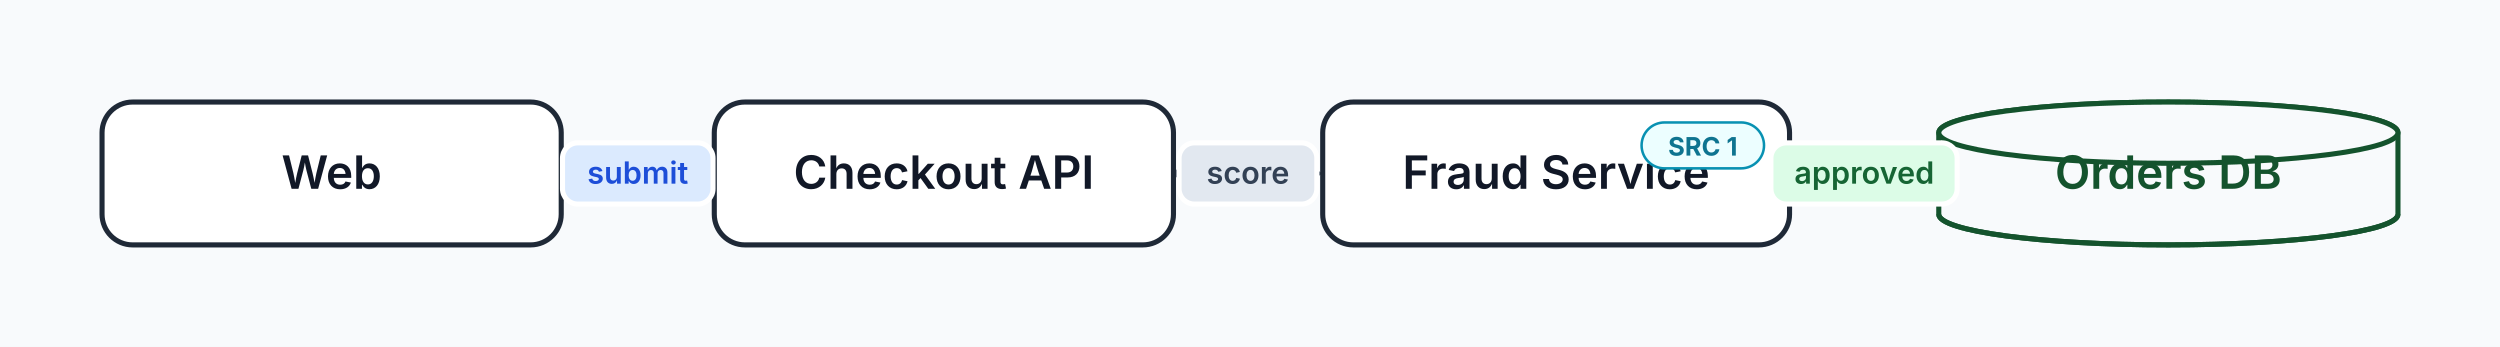
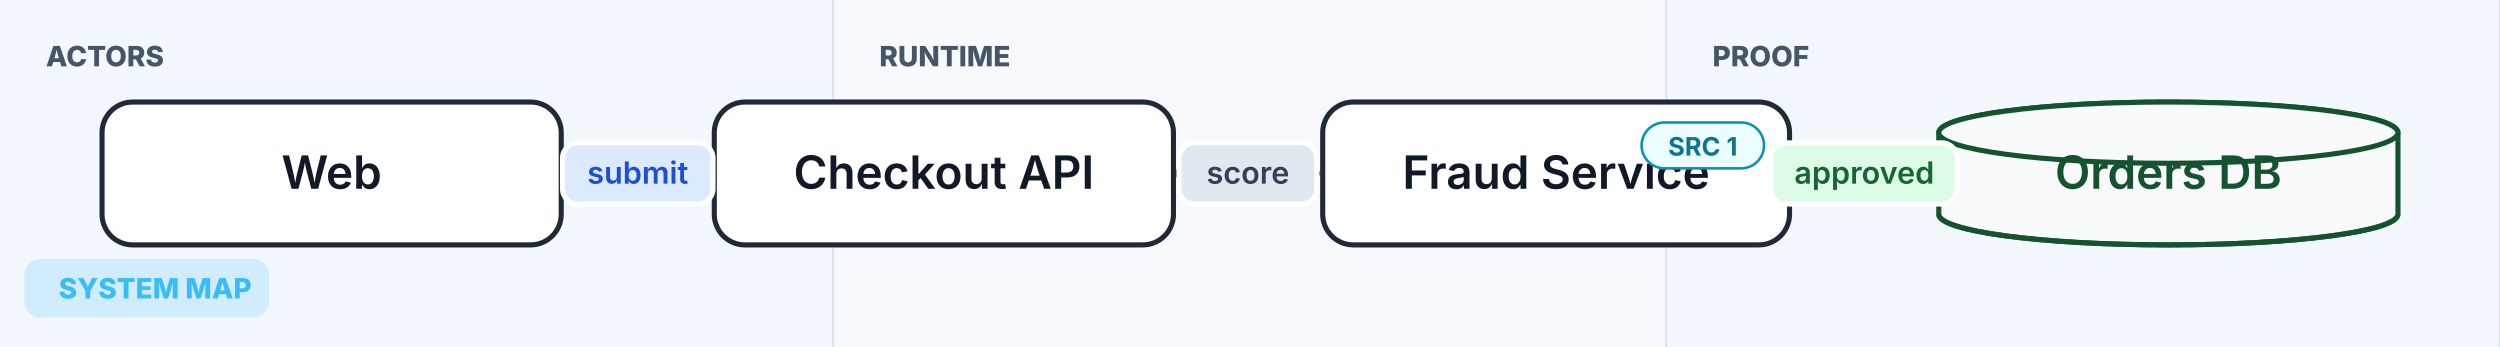
<svg xmlns="http://www.w3.org/2000/svg" width="980.0" height="136.0" viewBox="-10.0 92.0 980.0 136.0" role="img" aria-label="Checkout Platform Head">
  <defs>
    <pattern id="grid" width="120" height="80" patternUnits="userSpaceOnUse">
      <path d="M 120 0 L 0 0 0 80" fill="none" stroke="#e5e7eb" stroke-width="1" />
    </pattern>
  </defs>
  <rect x="-10.0" y="92.0" width="980.0" height="136.0" fill="#f8fafc" />
+   <g id="mode-backdrop">
+     <rect x="-10.0" y="92.0" width="326.7" height="136.0" fill="#eef6ff" opacity="0.55" />
+     <line x1="316.7" y1="92.0" x2="316.7" y2="228.0" stroke="#cbd5e1" stroke-width="1" opacity="0.7" />
+     <text x="8.0" y="118.0" font-family="Inter, ui-sans-serif, system-ui, -apple-system, BlinkMacSystemFont, 'Segoe UI', sans-serif" font-size="11" font-weight="800" fill="#475569">ACTORS</text>
+     <rect x="316.7" y="92.0" width="326.7" height="136.0" fill="#f6f8fb" opacity="0.55" />
+     <line x1="643.3" y1="92.0" x2="643.3" y2="228.0" stroke="#cbd5e1" stroke-width="1" opacity="0.7" />
+     <text x="334.7" y="118.0" font-family="Inter, ui-sans-serif, system-ui, -apple-system, BlinkMacSystemFont, 'Segoe UI', sans-serif" font-size="11" font-weight="800" fill="#475569">RUNTIME</text>
+     <rect x="643.3" y="92.0" width="326.7" height="136.0" fill="#eef6ff" opacity="0.55" />
+     <line x1="970.0" y1="92.0" x2="970.0" y2="228.0" stroke="#cbd5e1" stroke-width="1" opacity="0.7" />
+     <text x="661.3" y="118.0" font-family="Inter, ui-sans-serif, system-ui, -apple-system, BlinkMacSystemFont, 'Segoe UI', sans-serif" font-size="11" font-weight="800" fill="#475569">PROOF</text>
+     <rect x="0.0" y="194.0" width="95.0" height="22" rx="6" fill="#38bdf8" opacity="0.18" stroke="#38bdf8" stroke-width="1" />
+     <text x="13.0" y="209.0" font-family="Inter, ui-sans-serif, system-ui, -apple-system, BlinkMacSystemFont, 'Segoe UI', sans-serif" font-size="11" font-weight="800" fill="#38bdf8">SYSTEM MAP</text>
+   </g>
  <g id="arrows">
    <path d="M 210.0 160.0 L 270.0 160.0" fill="none" stroke="#2563eb" stroke-width="3" stroke-linejoin="round" stroke-linecap="round" />
    <polygon points="261.0,154.6 270.0,160.0 261.0,165.4" fill="#2563eb" />
    <path d="M 450.0 160.0 L 508.5 160.0" fill="none" stroke="#475569" stroke-width="3" stroke-linejoin="round" stroke-linecap="round" stroke-dasharray="6 6" />
    <polygon points="499.5,154.6 508.5,160.0 499.5,165.4" fill="#475569" />
    <path d="M 691.5 160.0 L 750.0 160.0" fill="none" stroke="#16a34a" stroke-width="3" stroke-linejoin="round" stroke-linecap="round" stroke-dasharray="10 8" />
    <polygon points="741.0,154.6 750.0,160.0 741.0,165.4" fill="#16a34a" />
  </g>
  <g id="nodes">
    <rect x="30.0" y="132.0" width="180.0" height="56.0" rx="12" fill="#ffffff" stroke="#1f2937" stroke-width="2" />
    <rect x="270.0" y="132.0" width="180.0" height="56.0" rx="12" fill="#ffffff" stroke="#1f2937" stroke-width="2" />
    <rect x="508.5" y="132.0" width="183.0" height="56.0" rx="12" fill="#ffffff" stroke="#1f2937" stroke-width="2" />
    <path d="M 750.0 144.0 A 90.0 12.0 0 0 1 930.0 144.0 L 930.0 176.0 A 90.0 12.0 0 0 1 750.0 176.0 Z" fill="#f8fafc" stroke="#14532d" stroke-width="2" />
    <ellipse cx="840.0" cy="144.0" rx="90.0" ry="12.0" fill="#f8fafc" stroke="#14532d" stroke-width="2" />
    <path d="M 750.0 176.0 A 90.0 12.0 0 0 0 930.0 176.0" fill="none" stroke="#14532d" stroke-width="2" />
  </g>
  <g id="labels">
    <rect x="210.5" y="148.0" width="59.0" height="24.0" rx="6" fill="#dbeafe" stroke="#ffffff" stroke-width="2" />
    <text x="240.0" y="164.0" text-anchor="middle" font-family="Inter, ui-sans-serif, system-ui, -apple-system, BlinkMacSystemFont, 'Segoe UI', sans-serif" font-size="12" font-weight="600" fill="#1d4ed8">submit</text>
    <rect x="452.2" y="148.0" width="54.0" height="24.0" rx="6" fill="#e2e8f0" stroke="#ffffff" stroke-width="2" />
    <text x="479.2" y="164.0" text-anchor="middle" font-family="Inter, ui-sans-serif, system-ui, -apple-system, BlinkMacSystemFont, 'Segoe UI', sans-serif" font-size="12" font-weight="600" fill="#334155">score</text>
    <rect x="684.2" y="148.0" width="73.0" height="24.0" rx="6" fill="#dcfce7" stroke="#ffffff" stroke-width="2" />
    <text x="720.8" y="164.0" text-anchor="middle" font-family="Inter, ui-sans-serif, system-ui, -apple-system, BlinkMacSystemFont, 'Segoe UI', sans-serif" font-size="12" font-weight="600" fill="#166534">approved</text>
    <text x="120.0" y="166.0" text-anchor="middle" font-family="Inter, ui-sans-serif, system-ui, -apple-system, BlinkMacSystemFont, 'Segoe UI', sans-serif" font-size="18" font-weight="600" fill="#111827">Web</text>
    <text x="360.0" y="166.0" text-anchor="middle" font-family="Inter, ui-sans-serif, system-ui, -apple-system, BlinkMacSystemFont, 'Segoe UI', sans-serif" font-size="18" font-weight="600" fill="#111827">Checkout API</text>
    <text x="600.0" y="166.0" text-anchor="middle" font-family="Inter, ui-sans-serif, system-ui, -apple-system, BlinkMacSystemFont, 'Segoe UI', sans-serif" font-size="18" font-weight="600" fill="#111827">Fraud Service</text>
    <rect x="633.5" y="140.0" width="48.0" height="18" rx="9" fill="#ecfeff" stroke="#0891b2" stroke-width="1" />
    <text x="657.5" y="153.0" text-anchor="middle" font-family="Inter, ui-sans-serif, system-ui, -apple-system, BlinkMacSystemFont, 'Segoe UI', sans-serif" font-size="10" font-weight="700" fill="#0e7490">SRC 1</text>
    <text x="840.0" y="166.0" text-anchor="middle" font-family="Inter, ui-sans-serif, system-ui, -apple-system, BlinkMacSystemFont, 'Segoe UI', sans-serif" font-size="18" font-weight="600" fill="#14532d">Orders DB</text>
  </g>
</svg>
